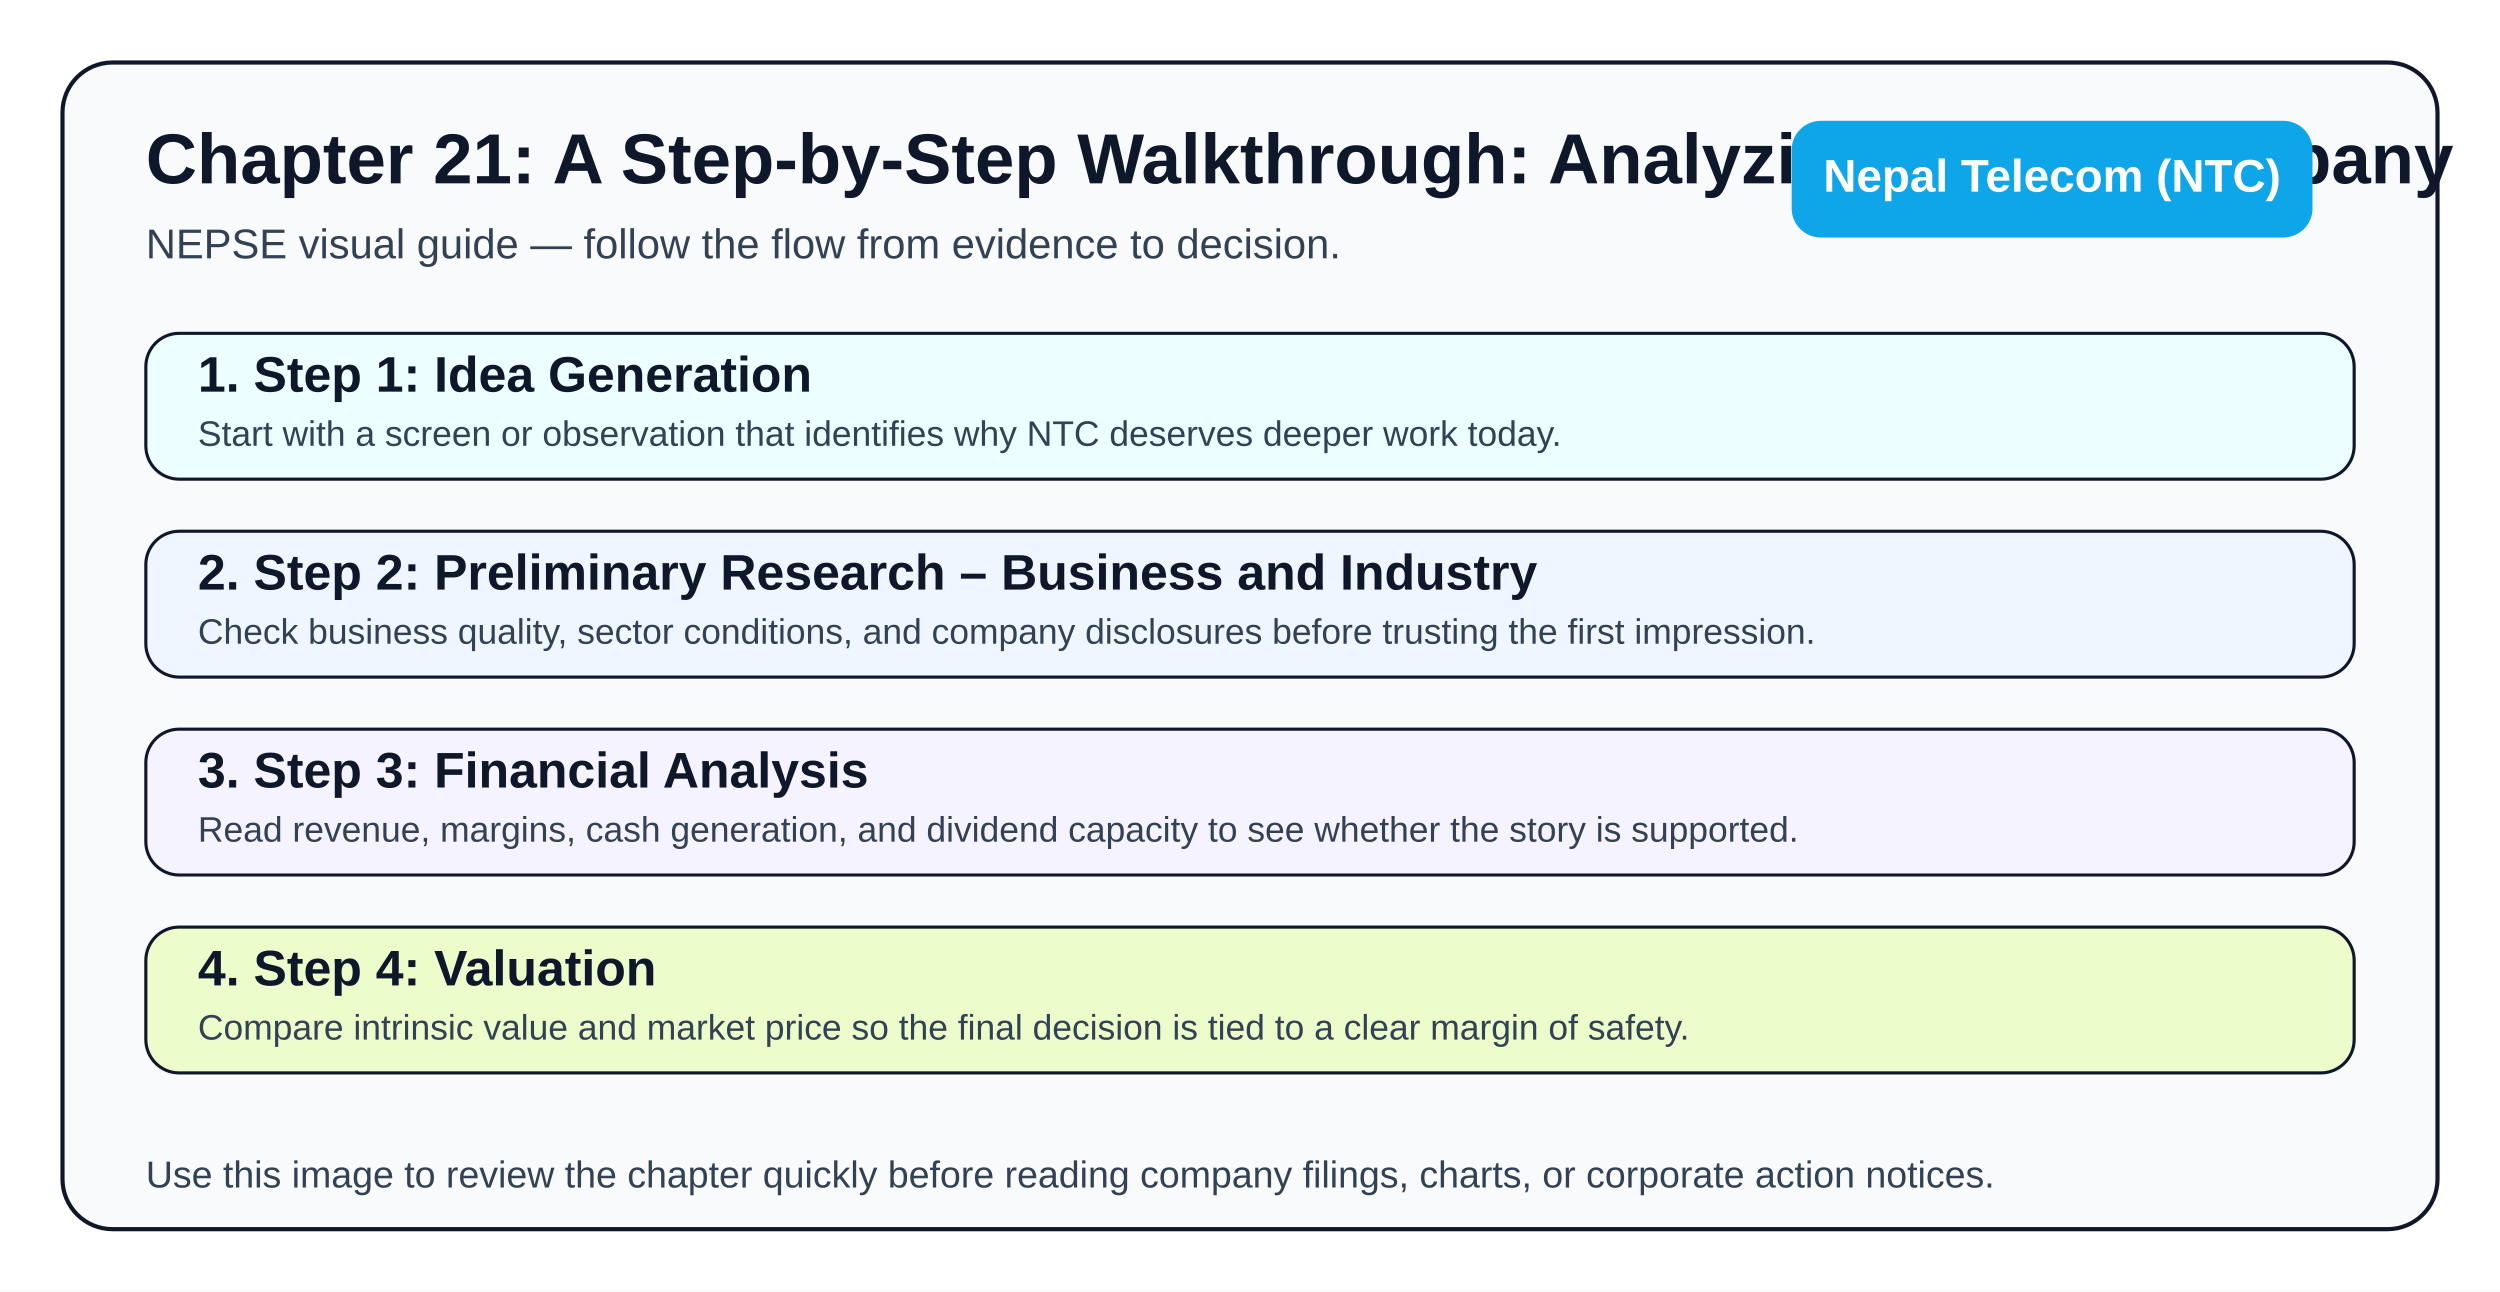
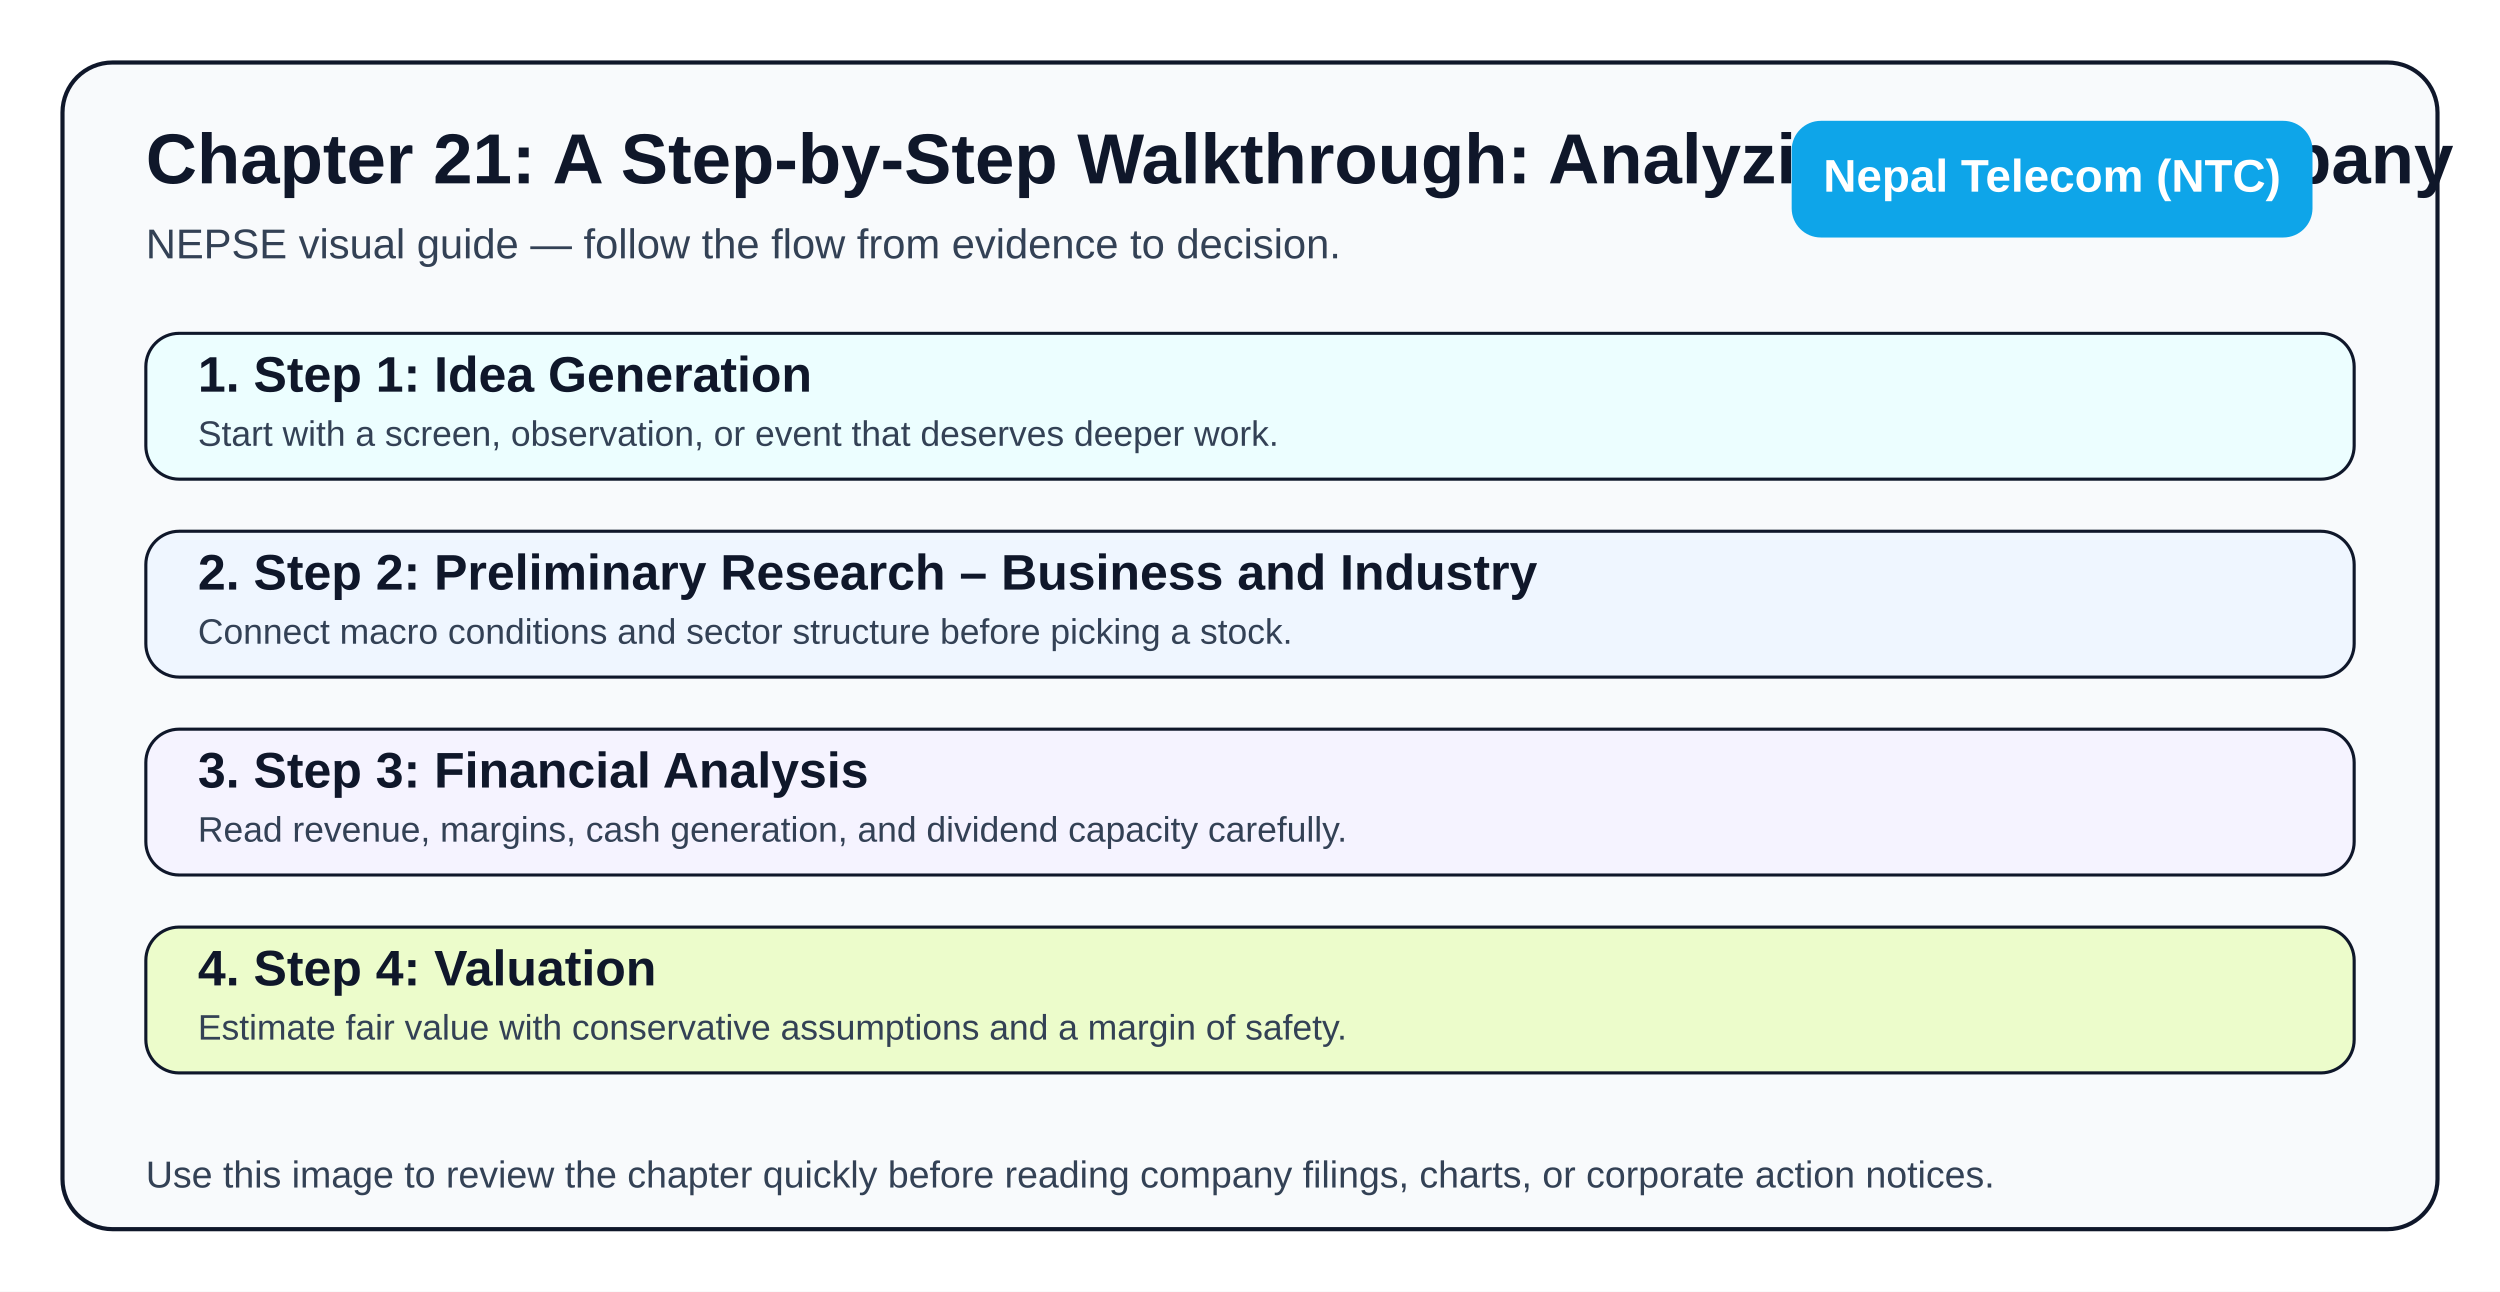
<svg xmlns="http://www.w3.org/2000/svg" width="1200" height="620" viewBox="0 0 1200 620">
  <rect width="1200" height="620" fill="#ffffff" />
  <rect x="30" y="30" width="1140" height="560" rx="24" fill="#f8fafc" stroke="#0f172a" stroke-width="2" />
  <text x="70" y="88" font-size="34" font-family="Arial, sans-serif" font-weight="700" fill="#0f172a">Chapter 21: A Step-by-Step Walkthrough: Analyzing a Real Company</text>
  <text x="70" y="124" font-size="20" font-family="Arial, sans-serif" fill="#334155">NEPSE visual guide — follow the flow from evidence to decision.</text>
  <rect x="860" y="58" width="250" height="56" rx="14" fill="#0ea5e9" />
  <text x="985" y="92" text-anchor="middle" font-size="22" font-family="Arial, sans-serif" font-weight="700" fill="#ffffff">Nepal Telecom (NTC)</text>
  <rect x="70" y="160" width="1060" height="70" rx="16" fill="#ecfeff" stroke="#0f172a" stroke-width="1.5" />
  <text x="95" y="188" font-size="24" font-family="Arial, sans-serif" fill="#0f172a" font-weight="700">1. Step 1: Idea Generation</text>
-   <text x="95" y="214" font-size="17" font-family="Arial, sans-serif" fill="#334155">Start with a screen or observation that identifies why NTC deserves deeper work today.</text>
+   <text x="95" y="214" font-size="17" font-family="Arial, sans-serif" fill="#334155">Start with a screen, observation, or event that deserves deeper work.</text>
  <rect x="70" y="255" width="1060" height="70" rx="16" fill="#eff6ff" stroke="#0f172a" stroke-width="1.5" />
  <text x="95" y="283" font-size="24" font-family="Arial, sans-serif" fill="#0f172a" font-weight="700">2. Step 2: Preliminary Research – Business and Industry</text>
-   <text x="95" y="309" font-size="17" font-family="Arial, sans-serif" fill="#334155">Check business quality, sector conditions, and company disclosures before trusting the first impression.</text>
+   <text x="95" y="309" font-size="17" font-family="Arial, sans-serif" fill="#334155">Connect macro conditions and sector structure before picking a stock.</text>
  <rect x="70" y="350" width="1060" height="70" rx="16" fill="#f5f3ff" stroke="#0f172a" stroke-width="1.5" />
  <text x="95" y="378" font-size="24" font-family="Arial, sans-serif" fill="#0f172a" font-weight="700">3. Step 3: Financial Analysis</text>
-   <text x="95" y="404" font-size="17" font-family="Arial, sans-serif" fill="#334155">Read revenue, margins, cash generation, and dividend capacity to see whether the story is supported.</text>
+   <text x="95" y="404" font-size="17" font-family="Arial, sans-serif" fill="#334155">Read revenue, margins, cash generation, and dividend capacity carefully.</text>
  <rect x="70" y="445" width="1060" height="70" rx="16" fill="#ecfccb" stroke="#0f172a" stroke-width="1.5" />
  <text x="95" y="473" font-size="24" font-family="Arial, sans-serif" fill="#0f172a" font-weight="700">4. Step 4: Valuation</text>
-   <text x="95" y="499" font-size="17" font-family="Arial, sans-serif" fill="#334155">Compare intrinsic value and market price so the final decision is tied to a clear margin of safety.</text>
+   <text x="95" y="499" font-size="17" font-family="Arial, sans-serif" fill="#334155">Estimate fair value with conservative assumptions and a margin of safety.</text>
  <text x="70" y="570" font-size="18" font-family="Arial, sans-serif" fill="#334155">Use this image to review the chapter quickly before reading company filings, charts, or corporate action notices.</text>
</svg>
